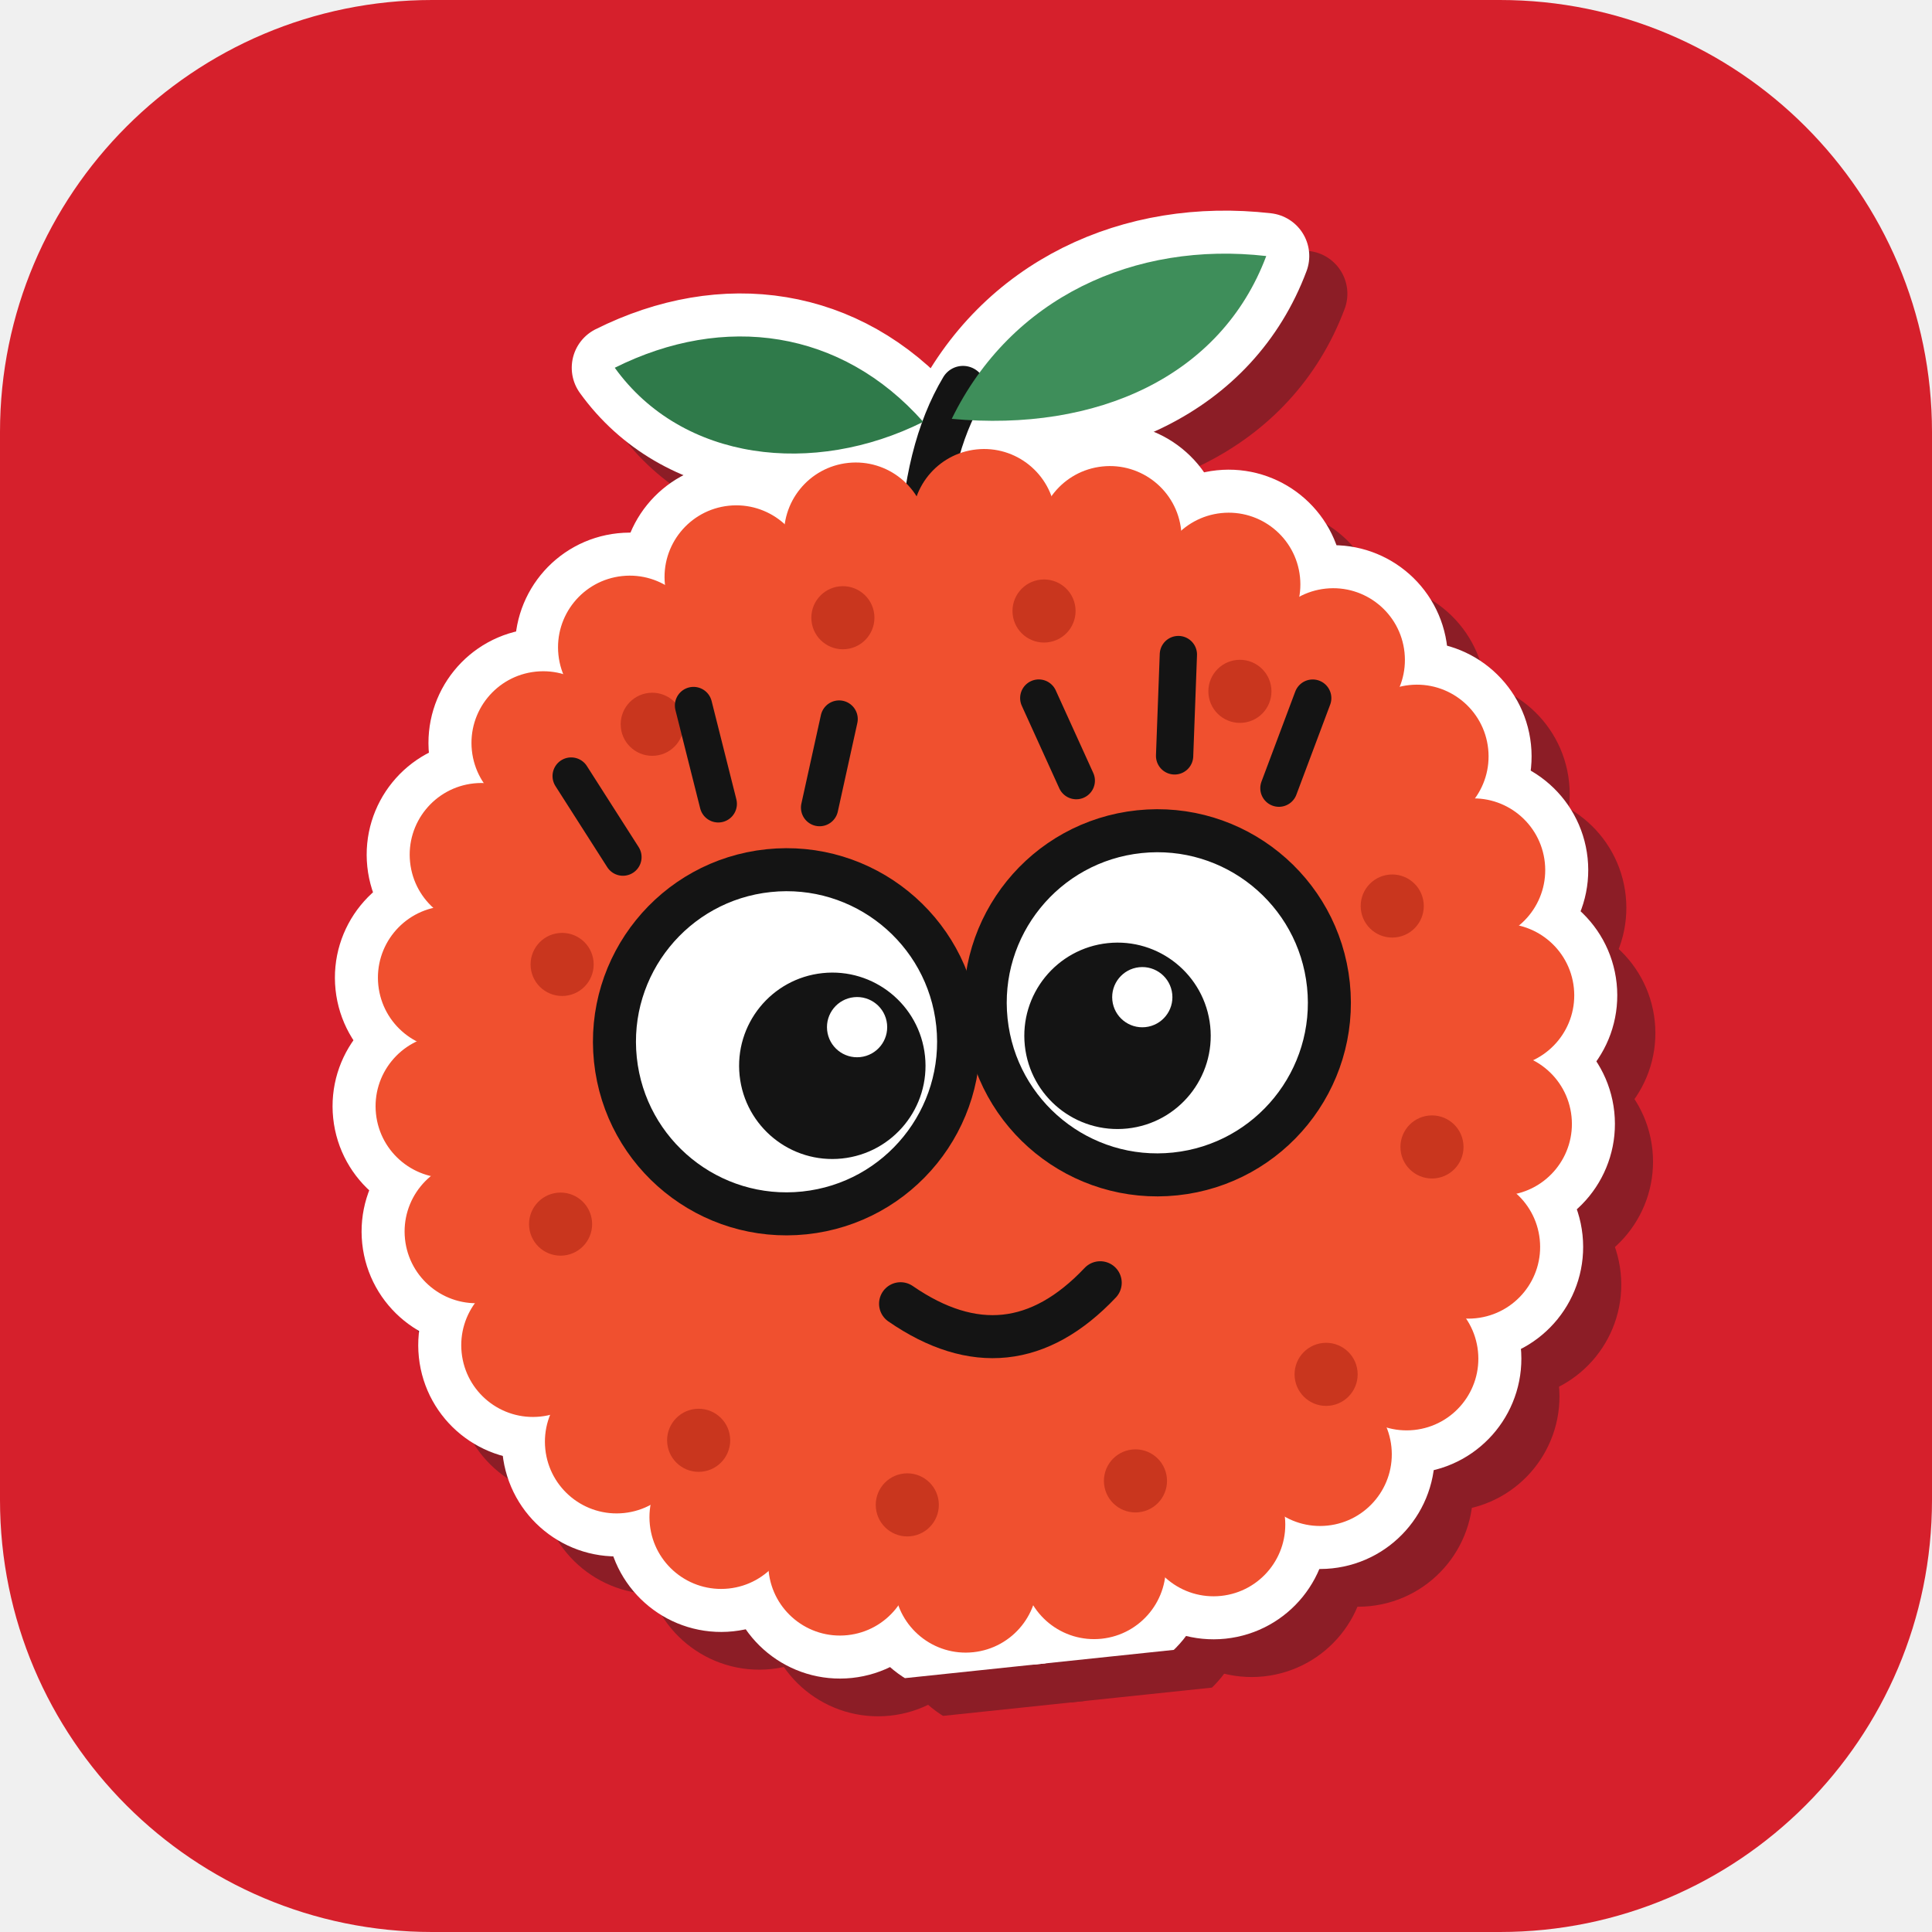
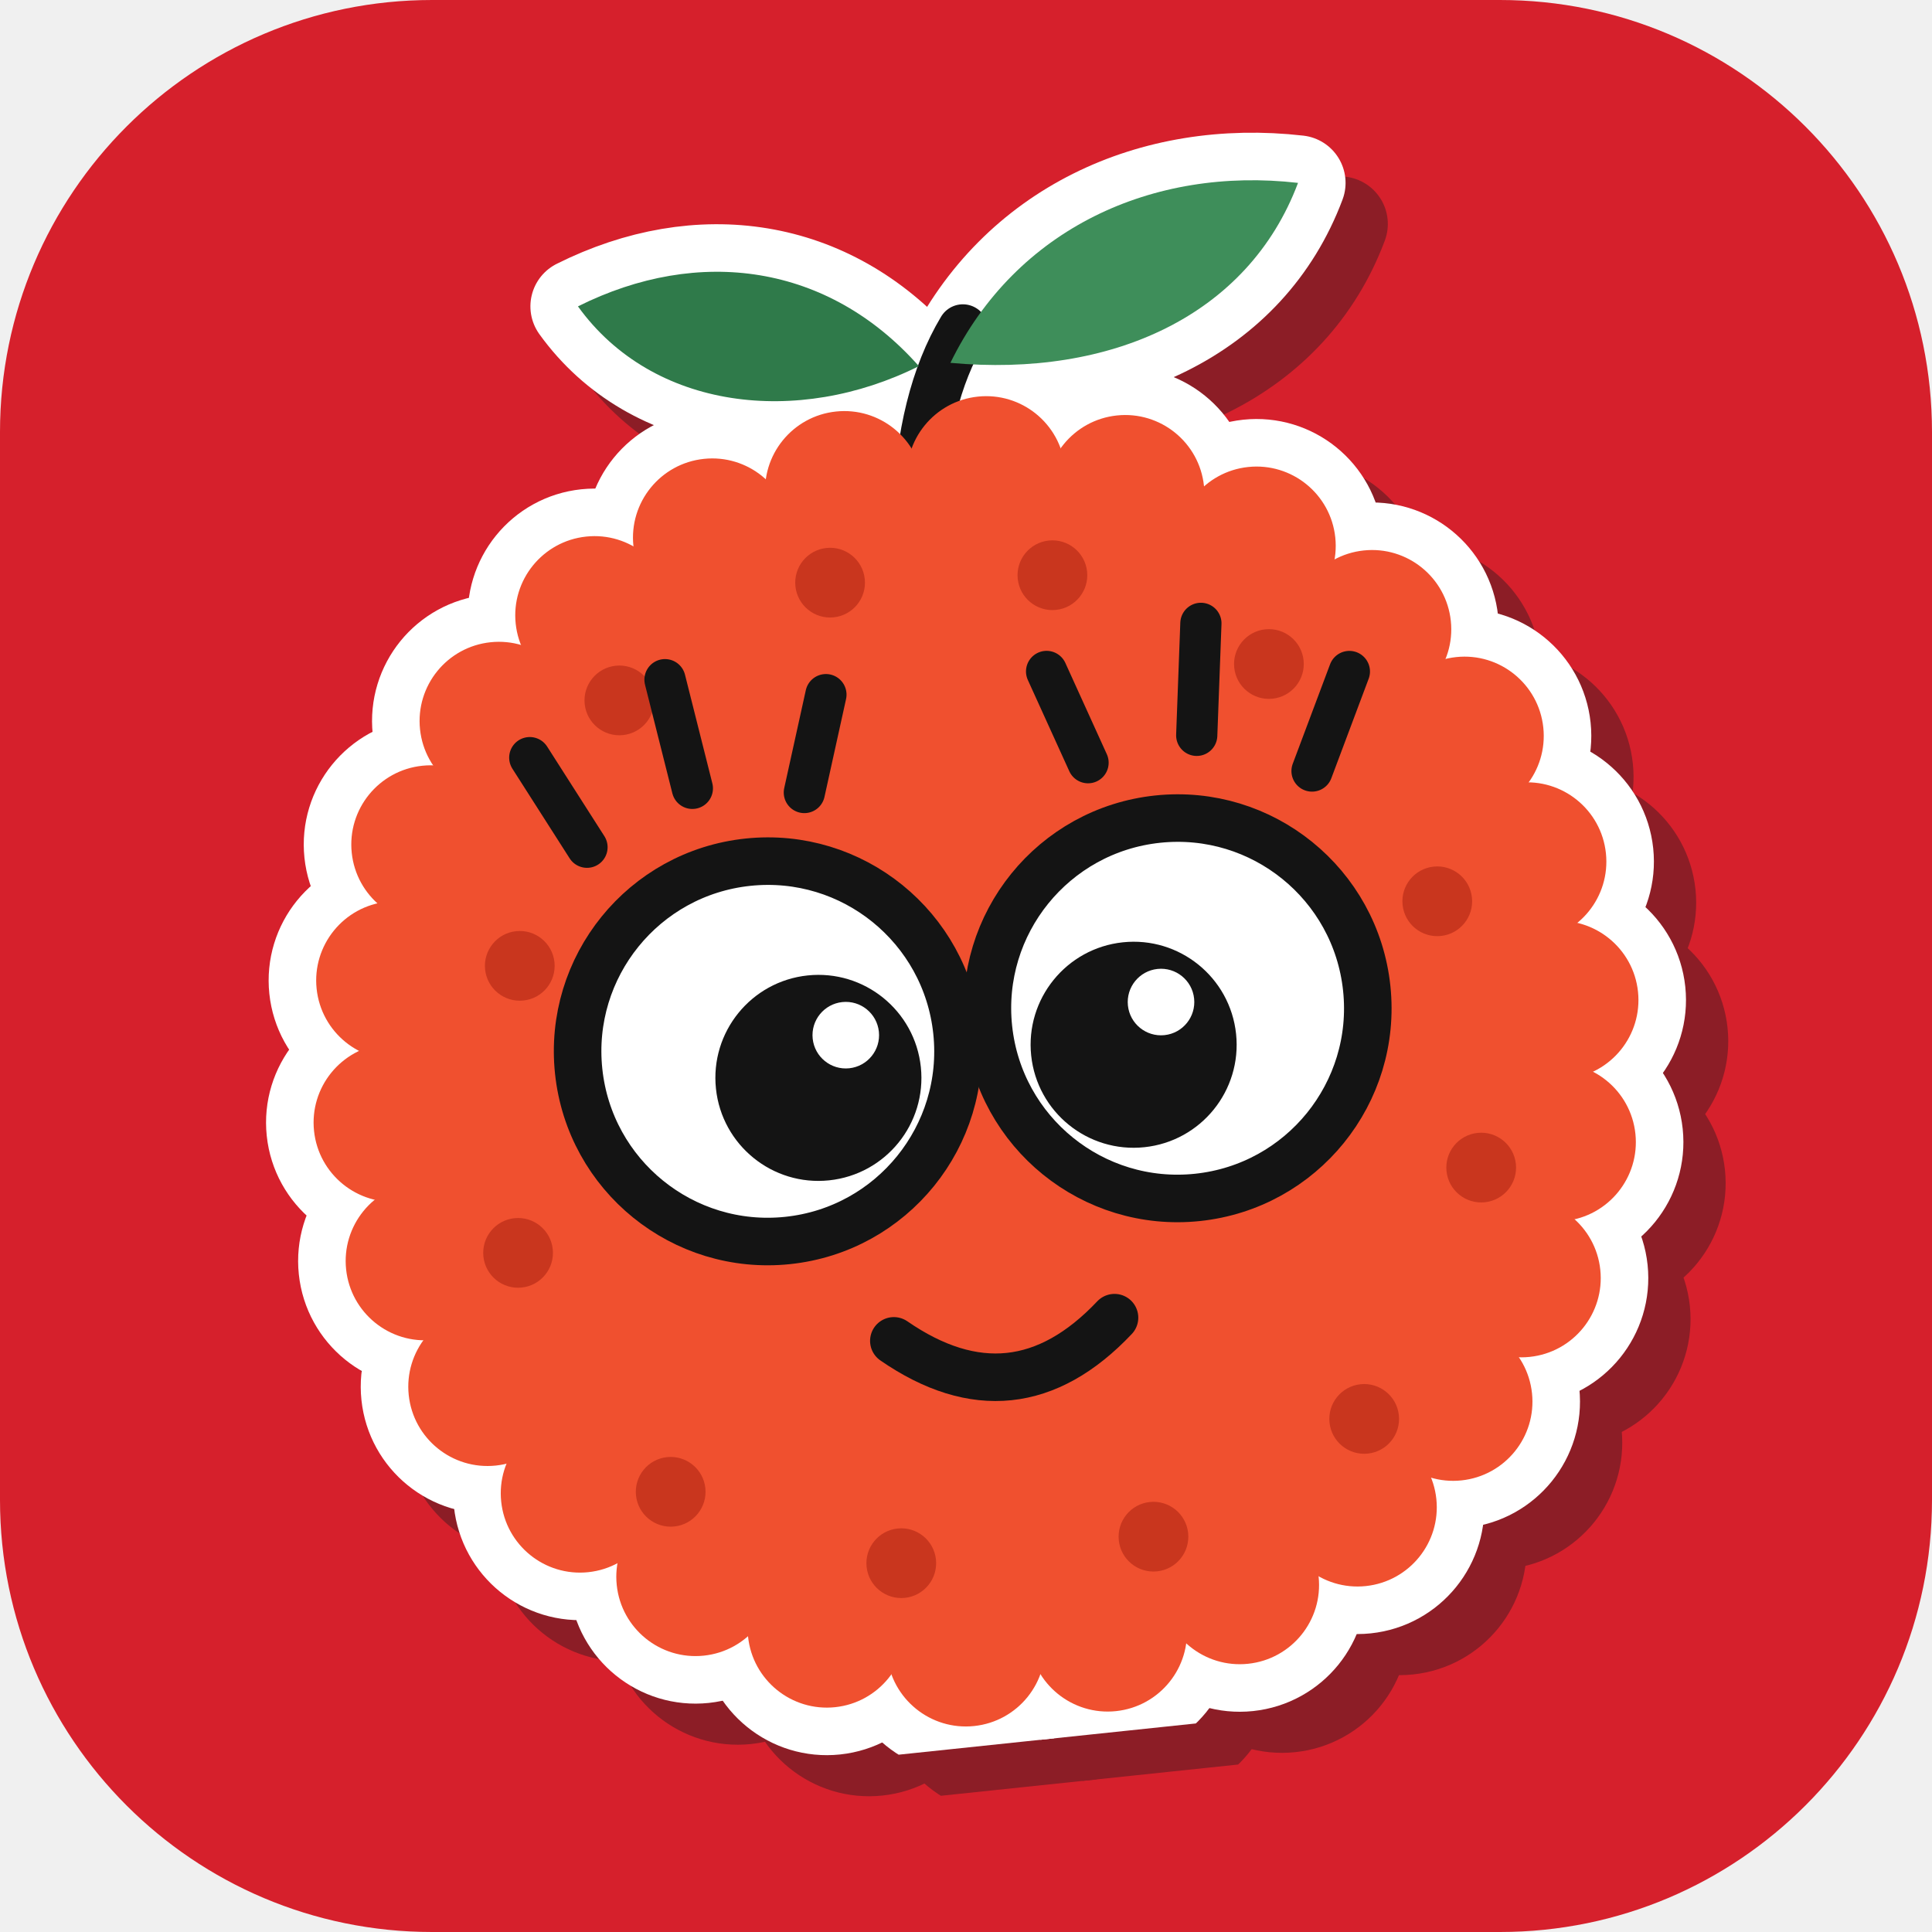
<svg xmlns="http://www.w3.org/2000/svg" viewBox="0 0 1024 1024" width="1024" height="1024">
  <defs>
    <clipPath id="m">
      <rect width="1024" height="1024" rx="229" />
    </clipPath>
  </defs>
  <g clip-path="url(#m)">
    <rect width="1024" height="1024" fill="#D6202C" />
    <g transform="rotate(-6 512 512)">
-       <svg x="150" y="146" width="760" height="760" viewBox="0 0 100 100">
+       <svg x="112" y="108" width="840" height="840" viewBox="0 0 100 100">
        <g fill="#8C1D26" stroke="#8C1D26" stroke-width="6" stroke-linejoin="round" stroke-linecap="round">
          <circle cx="87.0" cy="57.0" r="5" />
          <circle cx="85.9" cy="65.9" r="5" />
          <circle cx="82.8" cy="74.2" r="5" />
          <circle cx="77.7" cy="81.5" r="5" />
          <circle cx="71.0" cy="87.5" r="5" />
          <circle cx="63.1" cy="91.6" r="5" />
          <circle cx="54.5" cy="93.7" r="5" />
          <circle cx="45.5" cy="93.7" r="5" />
          <circle cx="36.9" cy="91.6" r="5" />
          <circle cx="29.0" cy="87.5" r="5" />
          <circle cx="22.3" cy="81.5" r="5" />
          <circle cx="17.2" cy="74.2" r="5" />
          <circle cx="14.1" cy="65.9" r="5" />
          <circle cx="13.0" cy="57.0" r="5" />
          <circle cx="14.1" cy="48.1" r="5" />
          <circle cx="17.2" cy="39.8" r="5" />
          <circle cx="22.3" cy="32.5" r="5" />
          <circle cx="29.0" cy="26.5" r="5" />
          <circle cx="36.9" cy="22.4" r="5" />
          <circle cx="45.5" cy="20.3" r="5" />
          <circle cx="54.5" cy="20.3" r="5" />
          <circle cx="63.1" cy="22.4" r="5" />
          <circle cx="71.0" cy="26.5" r="5" />
          <circle cx="77.7" cy="32.5" r="5" />
          <circle cx="82.8" cy="39.8" r="5" />
          <circle cx="85.9" cy="48.1" r="5" />
          <circle cx="50" cy="57" r="37" />
          <path d="M53 13c5-8 14-11 23-9-4 8-13 11-23 9zM51 13c-5-7-13-9-21-6 4 7 13 9 21 6z" />
          <path d="M50 22q1-7 4-11" fill="none" stroke-width="3.2" />
        </g>
      </svg>
-       <svg x="132" y="124" width="760" height="760" viewBox="0 0 100 100">
+       <svg x="92" y="84" width="840" height="840" viewBox="0 0 100 100">
        <g fill="#fff" stroke="#fff" stroke-width="6" stroke-linejoin="round" stroke-linecap="round">
          <circle cx="87.0" cy="57.0" r="5" />
          <circle cx="85.9" cy="65.9" r="5" />
          <circle cx="82.8" cy="74.2" r="5" />
          <circle cx="77.7" cy="81.5" r="5" />
          <circle cx="71.0" cy="87.5" r="5" />
          <circle cx="63.1" cy="91.6" r="5" />
          <circle cx="54.5" cy="93.7" r="5" />
          <circle cx="45.5" cy="93.7" r="5" />
          <circle cx="36.9" cy="91.6" r="5" />
          <circle cx="29.0" cy="87.5" r="5" />
          <circle cx="22.3" cy="81.5" r="5" />
          <circle cx="17.2" cy="74.2" r="5" />
          <circle cx="14.1" cy="65.9" r="5" />
          <circle cx="13.0" cy="57.0" r="5" />
          <circle cx="14.1" cy="48.1" r="5" />
          <circle cx="17.2" cy="39.8" r="5" />
          <circle cx="22.3" cy="32.5" r="5" />
          <circle cx="29.0" cy="26.5" r="5" />
          <circle cx="36.9" cy="22.4" r="5" />
          <circle cx="45.5" cy="20.3" r="5" />
          <circle cx="54.5" cy="20.3" r="5" />
          <circle cx="63.1" cy="22.4" r="5" />
          <circle cx="71.0" cy="26.5" r="5" />
          <circle cx="77.7" cy="32.5" r="5" />
          <circle cx="82.8" cy="39.8" r="5" />
          <circle cx="85.9" cy="48.1" r="5" />
          <circle cx="50" cy="57" r="37" />
          <path d="M53 13c5-8 14-11 23-9-4 8-13 11-23 9zM51 13c-5-7-13-9-21-6 4 7 13 9 21 6z" />
          <path d="M50 22q1-7 4-11" fill="none" stroke-width="3.2" />
        </g>
        <path d="M50 22q1-7 4-11" fill="none" stroke="#141414" stroke-width="3.2" stroke-linecap="round" />
        <path d="M53 13c5-8 14-11 23-9-4 8-13 11-23 9z" fill="#3E8E5A" />
        <path d="M51 13c-5-7-13-9-21-6 4 7 13 9 21 6z" fill="#2F7A4A" />
        <g fill="#F0502F">
          <circle cx="87.0" cy="57.0" r="5" />
          <circle cx="85.9" cy="65.9" r="5" />
          <circle cx="82.8" cy="74.2" r="5" />
          <circle cx="77.7" cy="81.5" r="5" />
          <circle cx="71.0" cy="87.5" r="5" />
          <circle cx="63.1" cy="91.6" r="5" />
          <circle cx="54.5" cy="93.7" r="5" />
          <circle cx="45.5" cy="93.7" r="5" />
          <circle cx="36.9" cy="91.6" r="5" />
          <circle cx="29.0" cy="87.5" r="5" />
          <circle cx="22.3" cy="81.5" r="5" />
          <circle cx="17.2" cy="74.2" r="5" />
          <circle cx="14.1" cy="65.9" r="5" />
          <circle cx="13.0" cy="57.0" r="5" />
          <circle cx="14.1" cy="48.1" r="5" />
          <circle cx="17.2" cy="39.8" r="5" />
          <circle cx="22.3" cy="32.5" r="5" />
          <circle cx="29.0" cy="26.5" r="5" />
          <circle cx="36.9" cy="22.4" r="5" />
          <circle cx="45.5" cy="20.3" r="5" />
          <circle cx="54.5" cy="20.3" r="5" />
          <circle cx="63.1" cy="22.4" r="5" />
          <circle cx="71.0" cy="26.5" r="5" />
          <circle cx="77.7" cy="32.5" r="5" />
          <circle cx="82.8" cy="39.8" r="5" />
          <circle cx="85.9" cy="48.1" r="5" />
          <circle cx="50" cy="57" r="37" />
        </g>
        <g fill="#C9361E">
          <circle cx="30" cy="32" r="2.2" />
          <circle cx="44" cy="26" r="2.2" />
          <circle cx="58" cy="27" r="2.2" />
          <circle cx="71" cy="34" r="2.2" />
          <circle cx="22" cy="48" r="2.2" />
          <circle cx="80" cy="50" r="2.2" />
          <circle cx="20" cy="66" r="2.2" />
          <circle cx="81" cy="67" r="2.2" />
          <circle cx="28" cy="82" r="2.2" />
          <circle cx="42" cy="88" r="2.2" />
          <circle cx="58" cy="88" r="2.2" />
          <circle cx="72" cy="82" r="2.2" />
        </g>
        <g stroke="#141414" stroke-width="2.6" stroke-linecap="round" fill="none">
          <path d="M27 41l-3-6M34 38l-1-7M41 39l2-6M59 39l-2-6M66 38l1-7M73 41l3-6" />
        </g>
        <circle cx="37" cy="55" r="12" fill="#fff" stroke="#141414" stroke-width="3" />
        <circle cx="63" cy="55" r="12" fill="#fff" stroke="#141414" stroke-width="3" />
        <circle cx="40" cy="57" r="6.5" fill="#141414" />
        <circle cx="60" cy="57" r="6.5" fill="#141414" />
        <circle cx="42" cy="54.5" r="2.1" fill="#fff" />
        <circle cx="62" cy="54.5" r="2.1" fill="#fff" />
        <path d="M43 74q7 6 14 0" fill="none" stroke="#141414" stroke-width="3" stroke-linecap="round" />
      </svg>
    </g>
  </g>
</svg>
